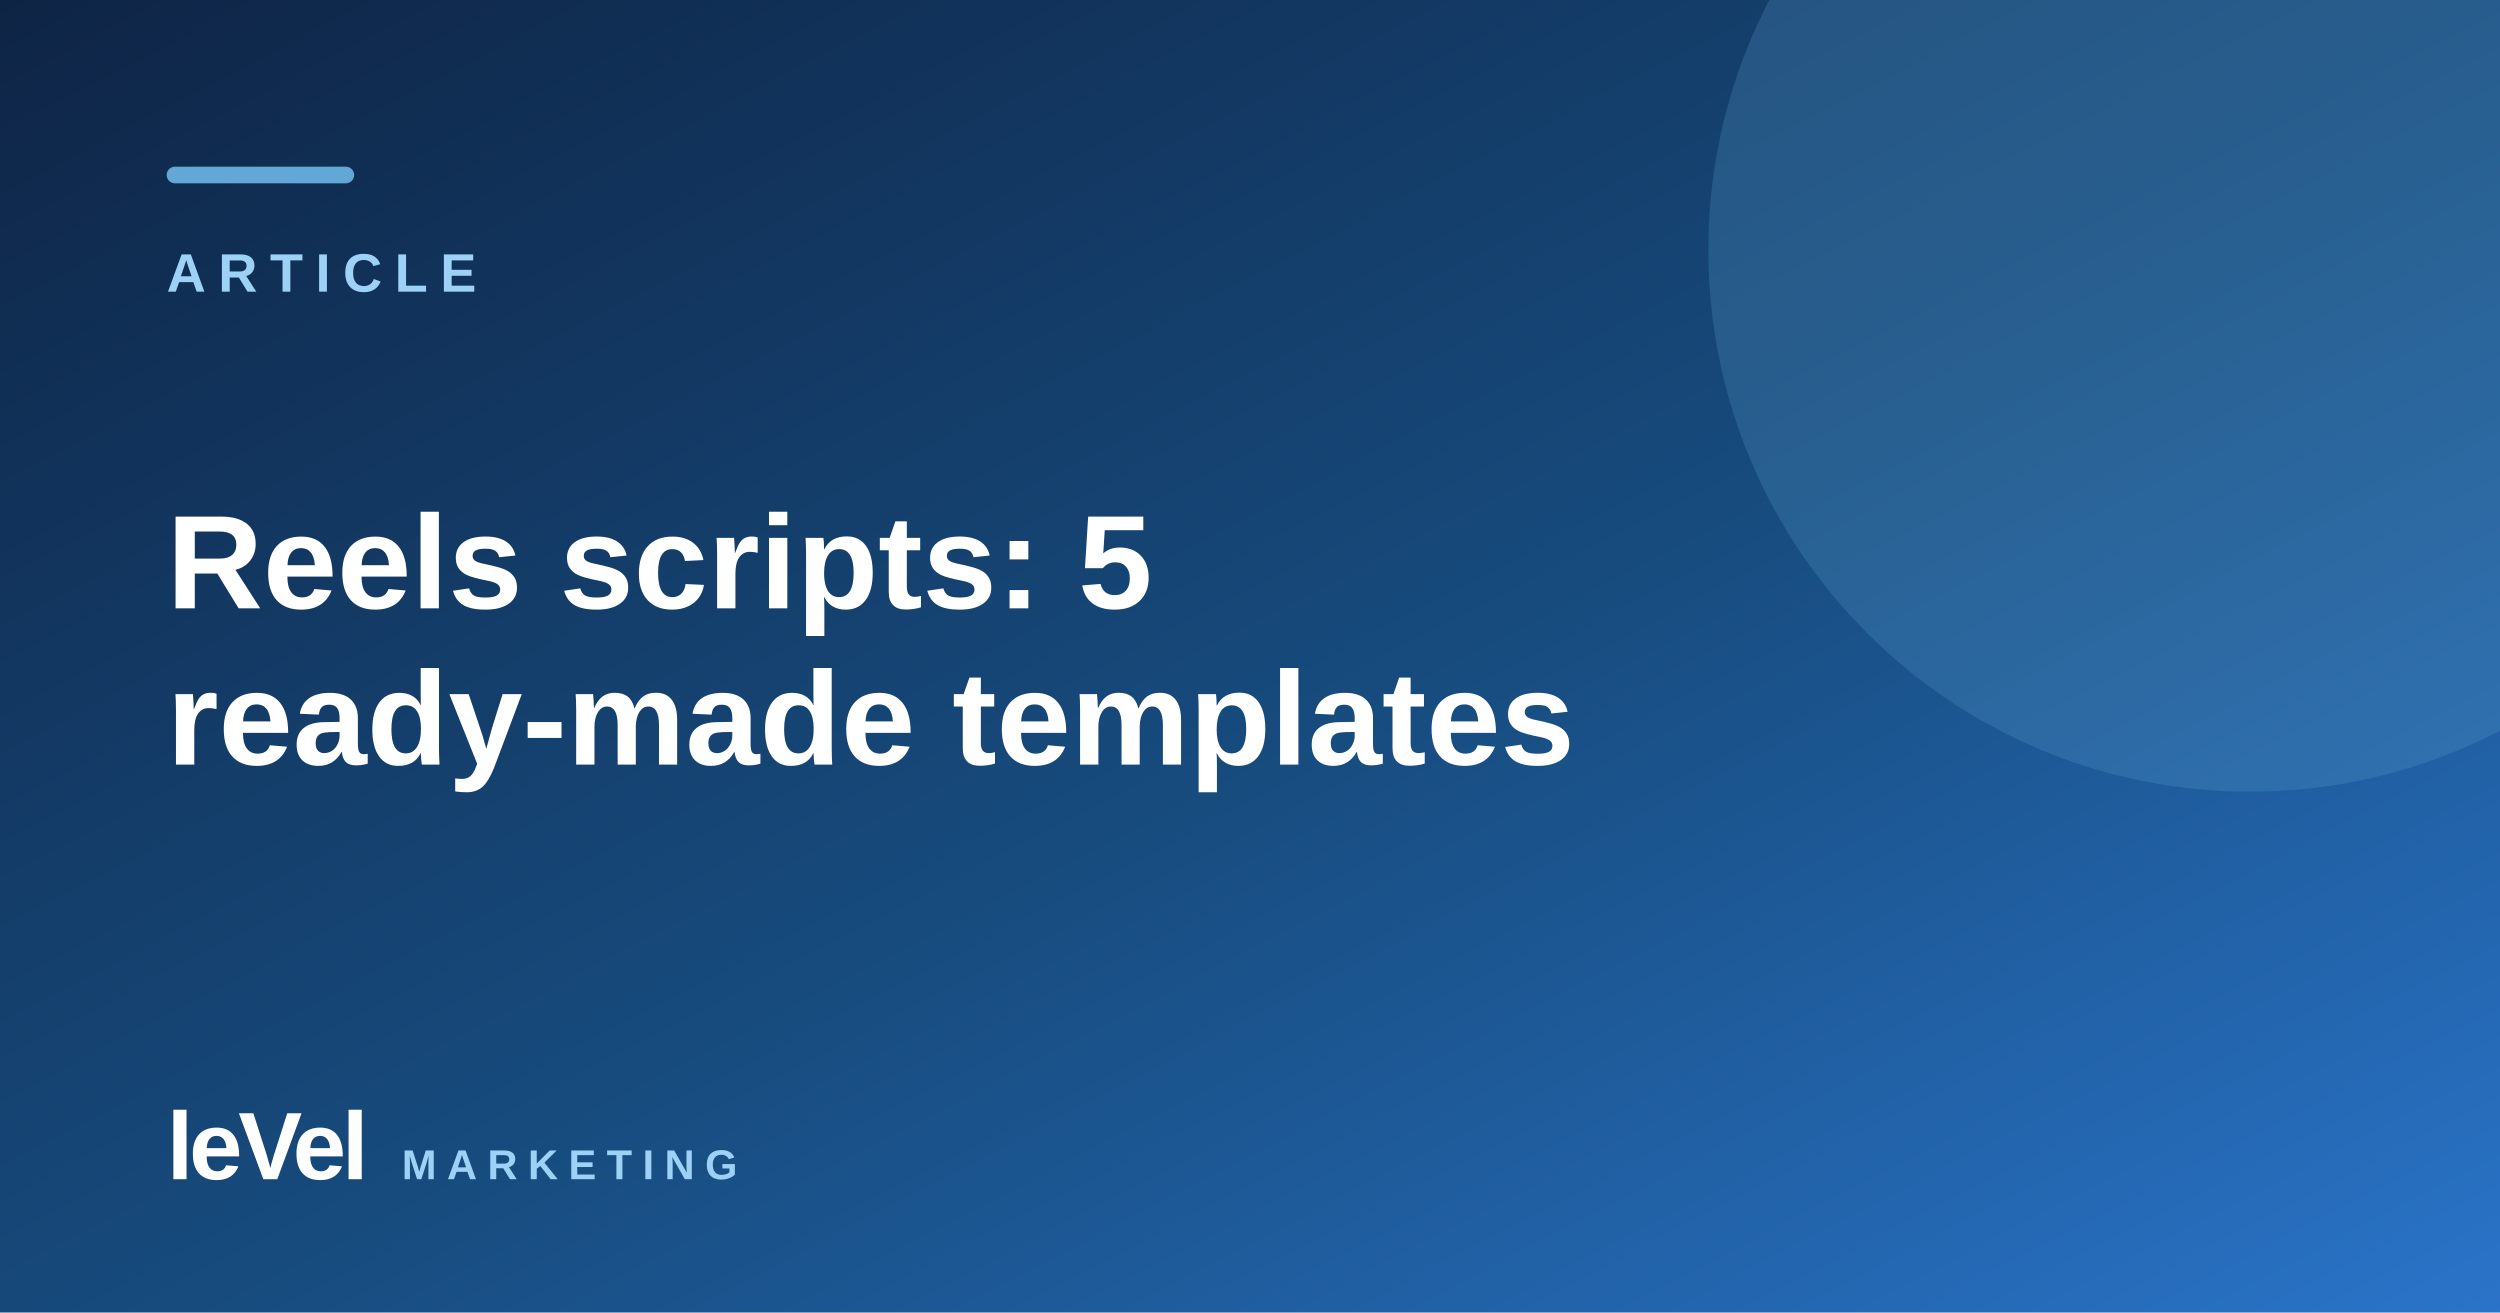
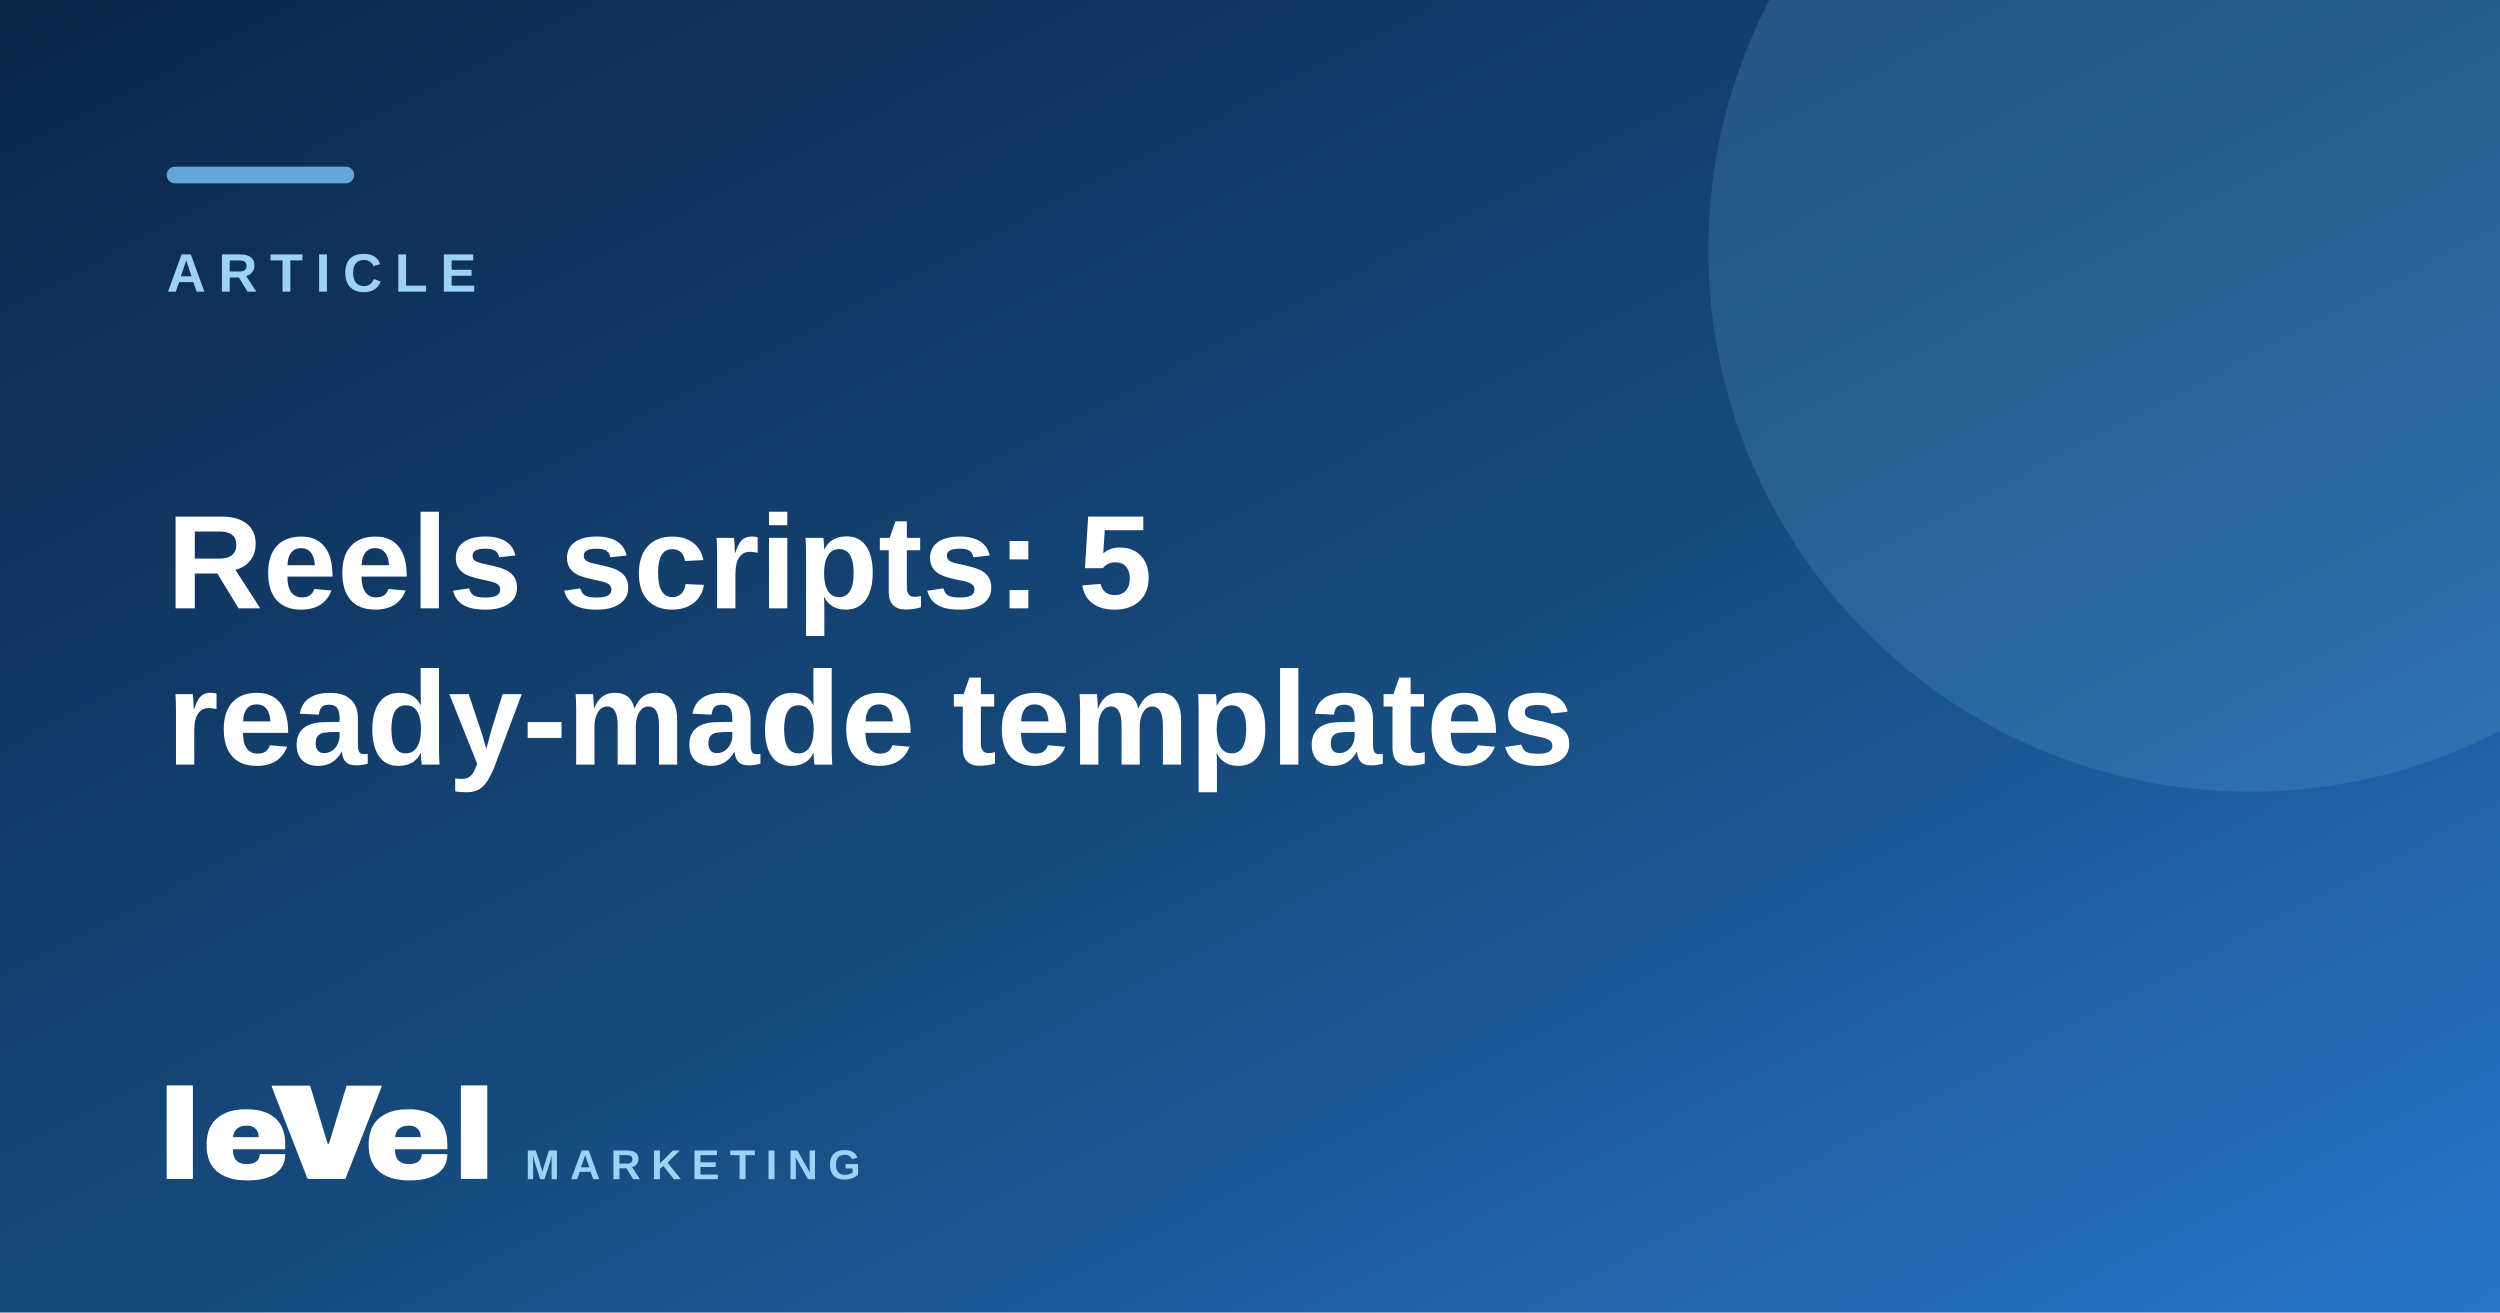
<svg xmlns="http://www.w3.org/2000/svg" viewBox="0 0 1200 630" width="1200" height="630">
  <defs>
    <linearGradient id="g" x1="0" y1="0" x2="1" y2="1">
-       <stop offset="0" stop-color="#0e2445" />
+       <stop offset="0" stop-color="#0c2549" />
      <stop offset=".55" stop-color="#174c7f" />
      <stop offset="1" stop-color="#2a74c9" />
    </linearGradient>
  </defs>
  <rect width="1200" height="630" fill="url(#g)" />
  <circle cx="1080" cy="120" r="260" fill="#62a7d5" opacity=".22" />
  <rect x="80" y="80" width="90" height="8" rx="4" fill="#62a7d5" />
  <text x="80" y="140" font-size="26" font-weight="700" letter-spacing="6" fill="#9dd1f5" font-family="Manrope, Arial, Helvetica, sans-serif">ARTICLE</text>
  <g font-family="Manrope, Arial, Helvetica, sans-serif">
    <text x="80" y="292" font-size="64" font-weight="800" fill="#fff">Reels scripts: 5</text>
    <text x="80" y="367" font-size="64" font-weight="800" fill="#fff">ready-made templates</text>
  </g>
-   <text x="80" y="566" font-size="46" letter-spacing="-2" fill="#fff" font-family="'Archivo Black', 'Arial Black', Arial, sans-serif" font-weight="900">leVel<tspan dx="16" font-size="20" letter-spacing="5" fill="#9dd1f5" font-family="Manrope, Arial, Helvetica, sans-serif" font-weight="700">MARKETING</tspan>
-   </text>
+   <path transform="translate(80 521) scale(.19)" fill="#fff" fill-rule="evenodd" d="M0.7 0.0 L0.0 1.0 L0.0 235.0 L0.7 236.2 L65.7 236.2 L66.3 235.0 L66.3 1.0 L65.7 0.0Z M744.7 0.0 L743.7 0.3 L743.3 1.0 L743.3 235.0 L743.7 235.8 L744.7 236.2 L809.7 236.0 L810.0 235.0 L810.0 1.0 L809.7 0.3 L808.7 0.0Z M265.7 0.7 L265.1 1.0 L265.1 2.0 L268.4 11.0 L355.7 235.2 L356.7 236.2 L450.7 236.2 L451.7 235.7 L540.9 9.0 L543.5 1.0 L542.7 0.7 L455.7 0.7 L454.4 1.0 L411.1 144.0 L410.1 147.0 L409.7 147.4 L407.7 147.4 L406.7 147.0 L406.2 146.0 L365.0 9.0 L362.2 1.0 L361.7 0.7Z M183.7 61.0 L170.7 62.8 L159.7 65.5 L150.7 68.7 L140.7 73.5 L132.7 78.7 L125.1 85.0 L119.2 91.0 L112.2 101.0 L108.2 109.0 L106.3 114.0 L103.4 124.0 L101.3 137.0 L100.9 147.0 L101.3 163.0 L102.6 172.0 L105.5 184.0 L109.3 194.0 L111.3 198.0 L117.3 207.0 L125.7 216.0 L129.7 219.4 L138.7 225.4 L148.7 230.4 L156.7 233.4 L166.7 236.2 L177.7 238.3 L188.7 239.5 L208.7 240.0 L221.7 239.4 L231.7 238.3 L246.7 235.3 L255.7 232.5 L263.7 229.3 L272.7 224.3 L279.6 219.0 L286.7 211.9 L290.9 206.0 L295.1 198.0 L298.0 189.0 L299.1 183.0 L299.3 174.0 L298.7 173.6 L235.7 173.6 L235.2 174.0 L235.0 177.0 L233.9 182.0 L232.1 186.0 L227.7 191.4 L223.7 194.3 L216.7 197.1 L210.7 198.3 L194.7 198.3 L189.7 197.3 L183.7 195.2 L178.7 192.0 L174.7 188.0 L171.5 183.0 L169.5 178.0 L168.2 173.0 L167.2 162.0 L167.7 161.5 L168.7 161.3 L298.7 161.3 L299.5 160.0 L299.5 145.0 L299.1 137.0 L298.1 129.0 L295.1 116.0 L291.0 105.0 L289.0 101.0 L283.1 92.0 L274.7 83.0 L265.4 76.0 L259.7 72.6 L251.7 68.8 L239.7 64.8 L230.7 62.7 L223.7 61.7 L214.7 60.7 L204.7 60.3 L189.7 60.5Z M593.7 60.9 L579.7 62.9 L571.7 64.8 L562.7 67.7 L551.7 72.7 L540.7 79.7 L532.7 86.6 L526.3 94.0 L522.2 100.0 L518.5 107.0 L514.4 118.0 L512.4 126.0 L510.3 142.0 L510.2 155.0 L511.5 169.0 L513.5 179.0 L518.3 193.0 L523.2 202.0 L528.3 209.0 L535.7 216.5 L540.7 220.5 L547.7 225.1 L557.7 230.2 L568.7 234.2 L576.7 236.3 L595.7 239.3 L608.7 240.0 L630.7 239.4 L640.7 238.4 L651.7 236.4 L659.7 234.3 L672.7 229.4 L680.7 225.1 L688.7 219.3 L695.7 212.5 L701.1 205.0 L705.0 197.0 L706.9 191.0 L708.9 179.0 L709.1 175.0 L708.7 173.7 L645.7 173.6 L644.6 174.0 L643.9 180.0 L642.1 185.0 L638.7 189.7 L634.7 193.3 L628.7 196.3 L620.7 198.2 L614.7 198.6 L604.7 198.3 L598.7 197.1 L591.7 194.4 L587.0 191.0 L583.3 187.0 L580.3 182.0 L578.3 176.0 L577.3 171.0 L576.8 162.0 L577.7 161.3 L708.7 161.2 L709.1 160.0 L709.1 147.0 L708.1 133.0 L707.0 126.0 L704.9 117.0 L700.0 104.0 L694.0 94.0 L690.1 89.0 L684.1 83.0 L678.7 78.6 L672.7 74.6 L660.7 68.7 L648.7 64.7 L633.7 61.7 L624.7 60.7 L614.7 60.3Z M196.7 101.8 L191.7 102.6 L184.7 104.9 L179.7 107.7 L176.7 110.3 L173.5 114.0 L170.2 120.0 L168.6 125.0 L167.7 130.0 L168.7 130.6 L231.7 130.6 L232.3 130.0 L231.8 123.0 L230.2 118.0 L226.8 112.0 L222.7 107.7 L219.7 105.6 L212.7 102.7 L206.7 101.7Z M605.7 101.9 L600.7 102.7 L592.7 105.5 L587.7 108.8 L585.3 111.0 L582.2 115.0 L579.2 121.0 L577.3 128.0 L577.2 130.0 L577.7 130.6 L640.7 130.6 L642.0 130.0 L641.0 122.0 L639.7 118.0 L637.0 113.0 L630.7 106.6 L625.7 103.8 L621.7 102.6 L613.7 101.6Z" />
+   <text x="252" y="566" font-size="20" font-weight="700" letter-spacing="5" fill="#9dd1f5" font-family="Manrope, Arial, Helvetica, sans-serif">MARKETING</text>
</svg>
